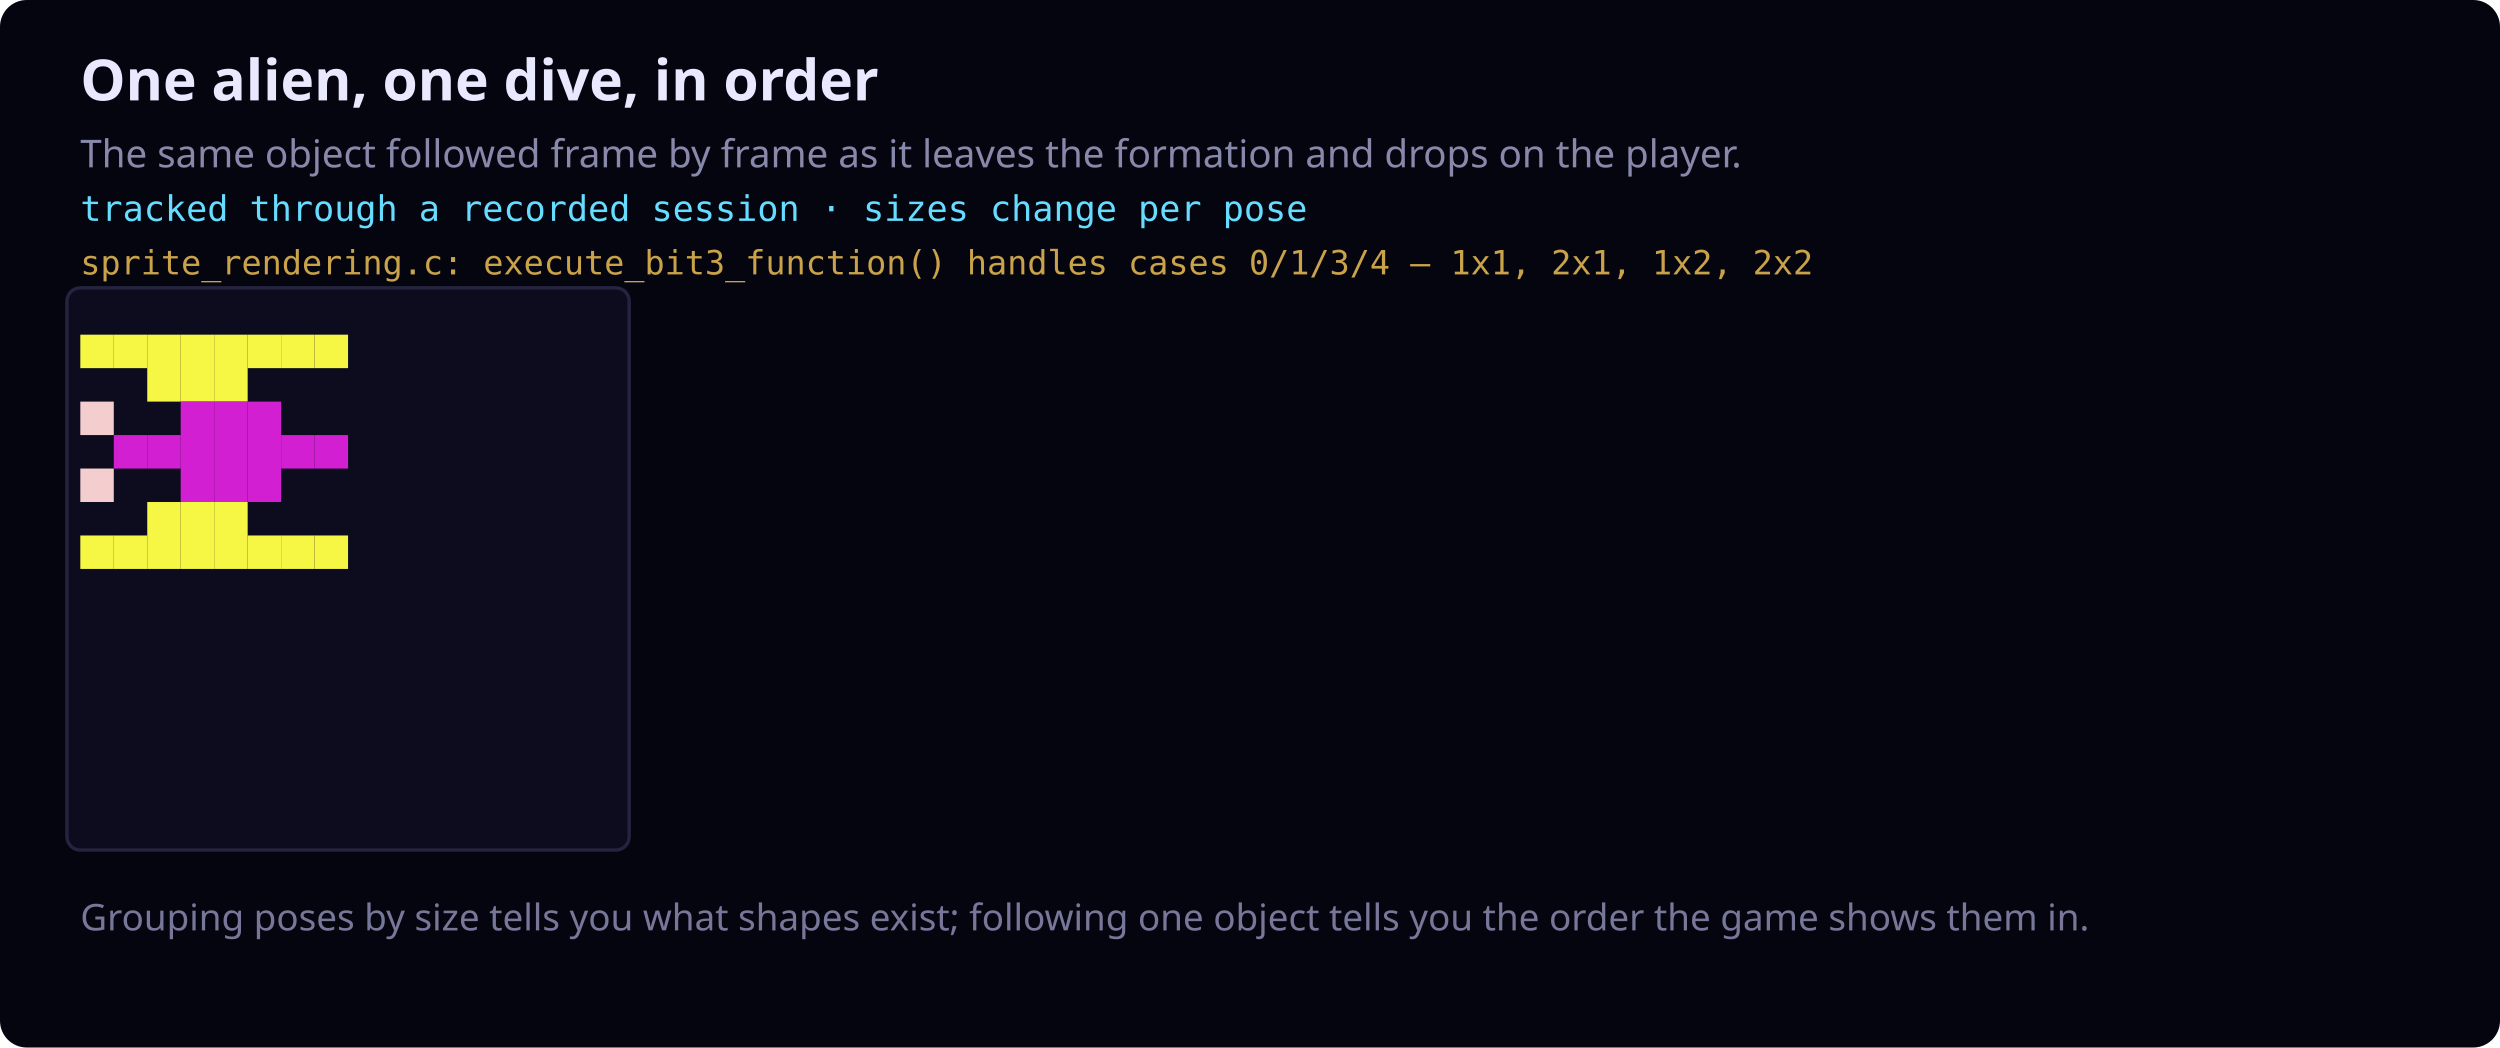
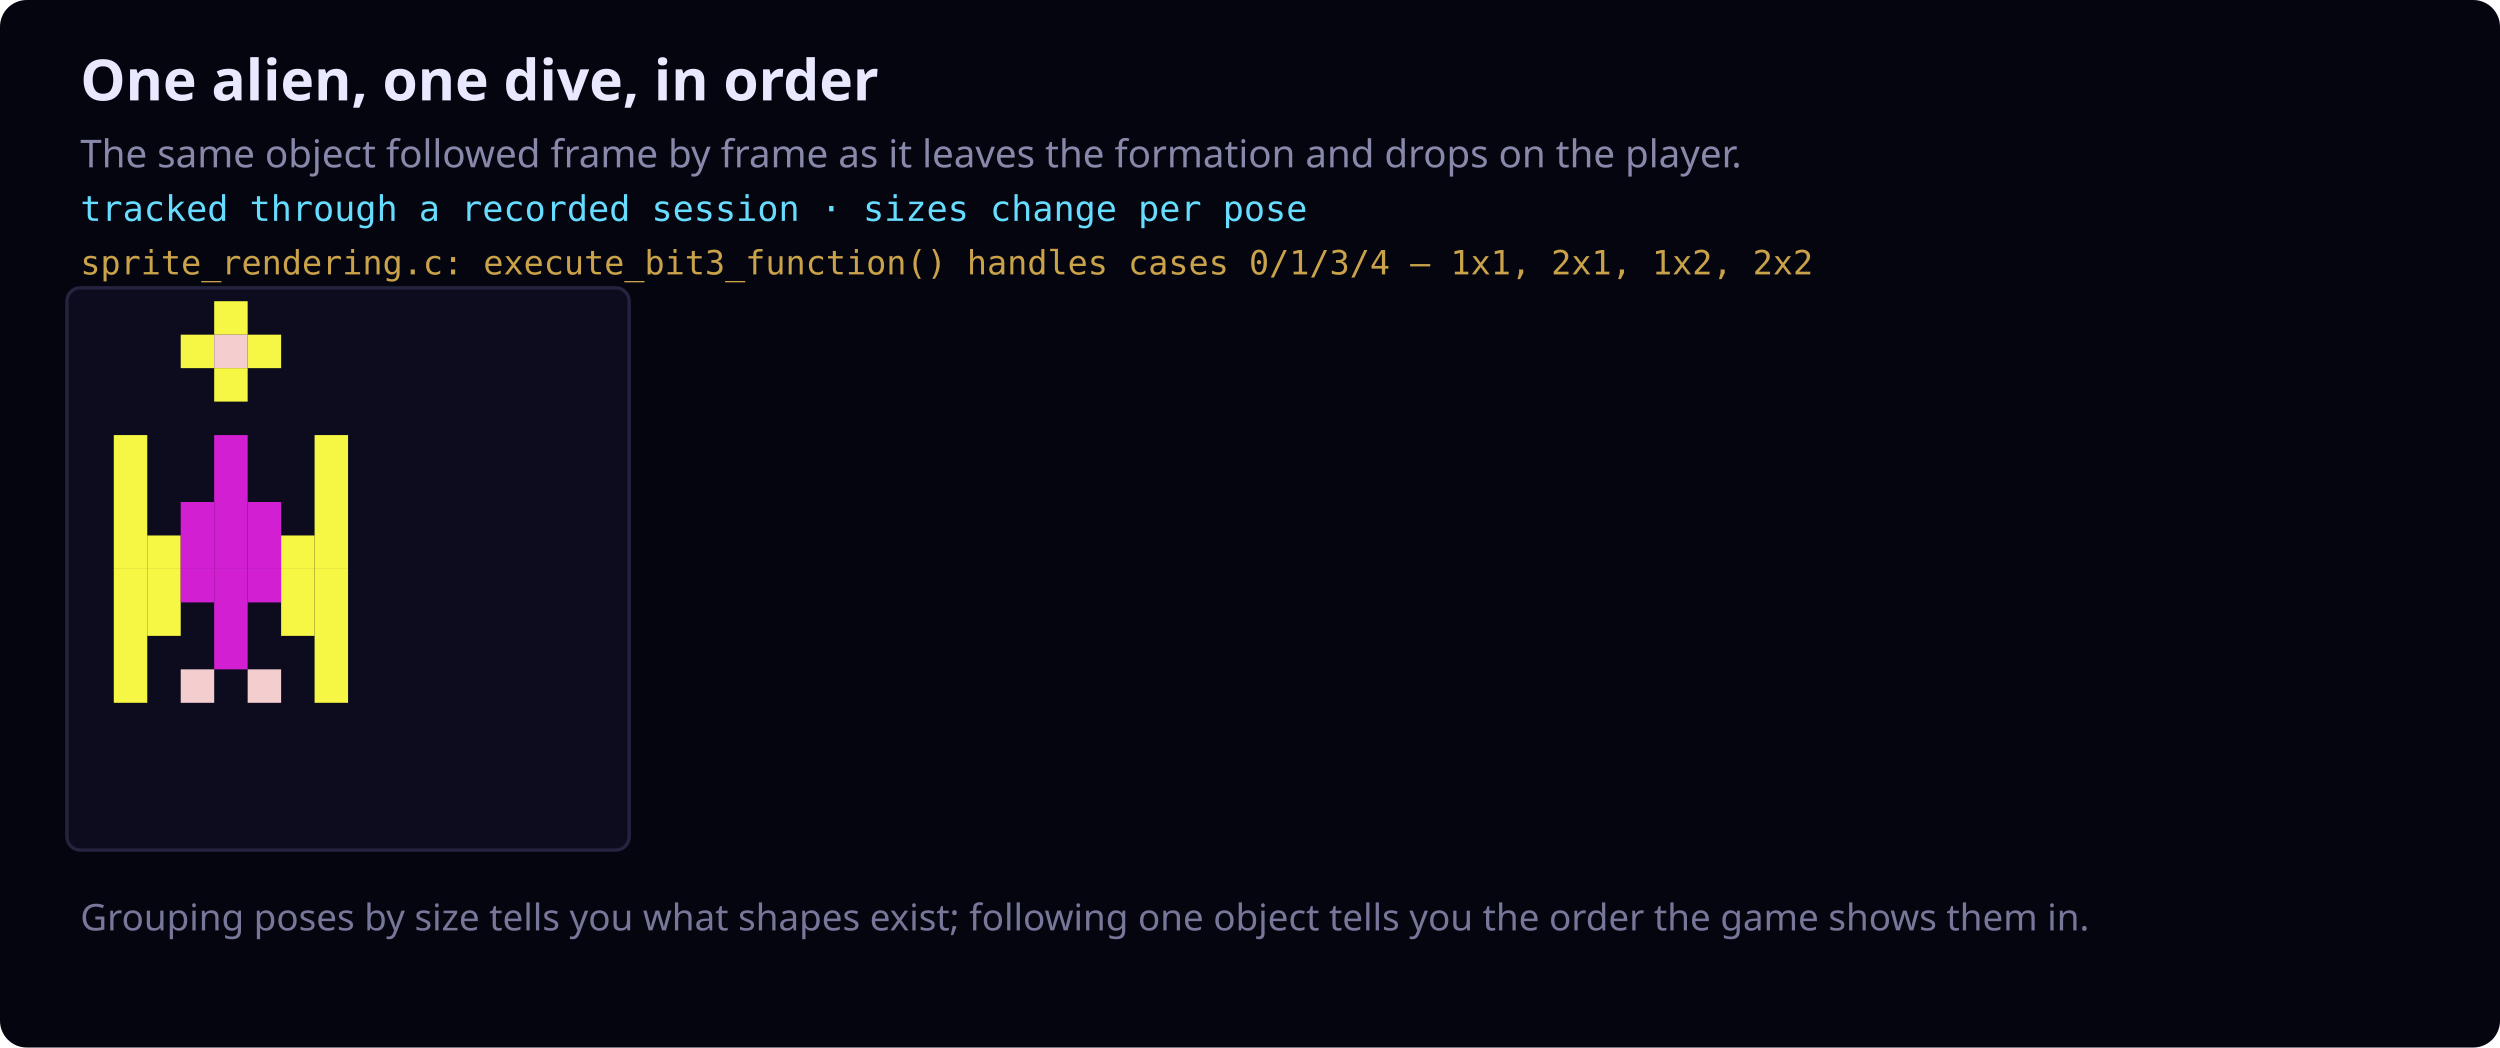
<svg xmlns="http://www.w3.org/2000/svg" width="747" height="313" viewBox="0 0 747 313" role="img" aria-label="One Phoenix alien followed through a dive, showing its pose and block size changing in sequence.">
  <style>
  .bg{fill:#050510} .cell{fill:#0C0C1E;stroke:#242440;stroke-width:1}
  .h1{fill:#E8E8FF;font-family:'Segoe UI',system-ui,sans-serif;font-size:17px;font-weight:600}
  .sub{fill:#8888AA;font-family:'Segoe UI',system-ui,sans-serif;font-size:11.5px}
  .idx{fill:#FFFF66;font-family:monospace;font-size:9.5px}
  .lbl{fill:#AAAACC;font-family:'Segoe UI',system-ui,sans-serif;font-size:10.5px}
  .note{fill:#777799;font-family:'Segoe UI',system-ui,sans-serif;font-size:11px}
  .grp{fill:#66DDFF;font-family:monospace;font-size:10.5px}
  .src{fill:#C9A24A;font-family:monospace;font-size:10px}

  @keyframes fr0{0%{opacity:1}8.32%{opacity:1}8.33%{opacity:0}100%{opacity:0}}
  .f0{animation:fr0 4.8s infinite steps(1);}
  @keyframes fr1{0%{opacity:0}8.32%{opacity:0}8.33%{opacity:1}16.66%{opacity:1}16.67%{opacity:0}100%{opacity:0}}
  .f1{animation:fr1 4.8s infinite steps(1);opacity:0;}
  @keyframes fr2{0%{opacity:0}16.66%{opacity:0}16.67%{opacity:1}24.99%{opacity:1}25.00%{opacity:0}100%{opacity:0}}
  .f2{animation:fr2 4.8s infinite steps(1);opacity:0;}
  @keyframes fr3{0%{opacity:0}24.99%{opacity:0}25.00%{opacity:1}33.32%{opacity:1}33.33%{opacity:0}100%{opacity:0}}
  .f3{animation:fr3 4.8s infinite steps(1);opacity:0;}
  @keyframes fr4{0%{opacity:0}33.32%{opacity:0}33.33%{opacity:1}41.66%{opacity:1}41.67%{opacity:0}100%{opacity:0}}
  .f4{animation:fr4 4.8s infinite steps(1);opacity:0;}
  @keyframes fr5{0%{opacity:0}41.66%{opacity:0}41.67%{opacity:1}49.99%{opacity:1}50.00%{opacity:0}100%{opacity:0}}
  .f5{animation:fr5 4.8s infinite steps(1);opacity:0;}
  @keyframes fr6{0%{opacity:0}49.99%{opacity:0}50.00%{opacity:1}58.32%{opacity:1}58.33%{opacity:0}100%{opacity:0}}
  .f6{animation:fr6 4.8s infinite steps(1);opacity:0;}
  @keyframes fr7{0%{opacity:0}58.32%{opacity:0}58.33%{opacity:1}66.66%{opacity:1}66.67%{opacity:0}100%{opacity:0}}
  .f7{animation:fr7 4.8s infinite steps(1);opacity:0;}
  @keyframes fr8{0%{opacity:0}66.66%{opacity:0}66.67%{opacity:1}74.99%{opacity:1}75.00%{opacity:0}100%{opacity:0}}
  .f8{animation:fr8 4.8s infinite steps(1);opacity:0;}
  @keyframes fr9{0%{opacity:0}74.99%{opacity:0}75.00%{opacity:1}83.32%{opacity:1}83.33%{opacity:0}100%{opacity:0}}
  .f9{animation:fr9 4.8s infinite steps(1);opacity:0;}
  @keyframes fr10{0%{opacity:0}83.32%{opacity:0}83.33%{opacity:1}91.66%{opacity:1}91.67%{opacity:0}100%{opacity:0}}
  .f10{animation:fr10 4.8s infinite steps(1);opacity:0;}
  @keyframes fr11{0%{opacity:0}91.66%{opacity:0}91.67%{opacity:1}99.99%{opacity:1}100.00%{opacity:0}100%{opacity:0}}
  .f11{animation:fr11 4.8s infinite steps(1);opacity:0;}
  @media (prefers-reduced-motion: reduce){.f0,.f1,.f2,.f3,.f4,.f5,.f6,.f7,.f8,.f9,.f10,.f11{animation:none}.f1,.f2,.f3,.f4,.f5,.f6,.f7,.f8,.f9,.f10,.f11{opacity:0}}
</style>
  <rect class="bg" x="0" y="0" width="747" height="313" rx="8" />
  <text class="h1" x="24" y="30">One alien, one dive, in order</text>
  <text class="sub" x="24" y="50">The same object followed frame by frame as it leaves the formation and drops on the player.</text>
  <text class="grp" x="24" y="66">tracked through a recorded session · sizes change per pose</text>
  <text class="src" x="24" y="82">sprite_rendering.c: execute_bit3_function() handles cases 0/1/3/4 — 1x1, 2x1, 1x2, 2x2</text>
  <rect class="cell" x="20" y="86" width="168" height="168" rx="4" />
  <g class="f0">
-     <rect x="24" y="100" width="10" height="10" fill="#f6f644" />
-     <rect x="24" y="120" width="10" height="10" fill="#f4cdcf" />
-     <rect x="24" y="140" width="10" height="10" fill="#f4cdcf" />
-     <rect x="24" y="160" width="10" height="10" fill="#f6f644" />
-     <rect x="34" y="100" width="10" height="10" fill="#f6f644" />
-     <rect x="34" y="130" width="10" height="10" fill="#d31fd2" />
-     <rect x="34" y="160" width="10" height="10" fill="#f6f644" />
-     <rect x="44" y="100" width="10" height="20" fill="#f6f644" />
-     <rect x="44" y="130" width="10" height="10" fill="#d31fd2" />
-     <rect x="44" y="150" width="10" height="20" fill="#f6f644" />
-     <rect x="54" y="100" width="10" height="20" fill="#f6f644" />
-     <rect x="54" y="120" width="10" height="30" fill="#d31fd2" />
-     <rect x="54" y="150" width="10" height="20" fill="#f6f644" />
-     <rect x="64" y="100" width="10" height="20" fill="#f6f644" />
-     <rect x="64" y="120" width="10" height="30" fill="#d31fd2" />
-     <rect x="64" y="150" width="10" height="20" fill="#f6f644" />
+     <rect x="34" y="130" width="10" height="40" fill="#f6f644" />
+     <rect x="44" y="160" width="10" height="10" fill="#f6f644" />
+     <rect x="54" y="100" width="10" height="10" fill="#f6f644" />
+     <rect x="54" y="150" width="10" height="20" fill="#d31fd2" />
+     <rect x="64" y="90" width="10" height="10" fill="#f6f644" />
+     <rect x="64" y="100" width="10" height="10" fill="#f4cdcf" />
+     <rect x="64" y="110" width="10" height="10" fill="#f6f644" />
+     <rect x="64" y="130" width="10" height="40" fill="#d31fd2" />
    <rect x="74" y="100" width="10" height="10" fill="#f6f644" />
-     <rect x="74" y="120" width="10" height="30" fill="#d31fd2" />
-     <rect x="74" y="160" width="10" height="10" fill="#f6f644" />
-     <rect x="84" y="100" width="10" height="10" fill="#f6f644" />
-     <rect x="84" y="130" width="10" height="10" fill="#d31fd2" />
+     <rect x="74" y="150" width="10" height="20" fill="#d31fd2" />
    <rect x="84" y="160" width="10" height="10" fill="#f6f644" />
-     <rect x="94" y="100" width="10" height="10" fill="#f6f644" />
-     <rect x="94" y="130" width="10" height="10" fill="#d31fd2" />
-     <rect x="94" y="160" width="10" height="10" fill="#f6f644" />
+     <rect x="94" y="130" width="10" height="40" fill="#f6f644" />
+     <rect x="34" y="170" width="10" height="40" fill="#f6f644" />
+     <rect x="44" y="170" width="10" height="20" fill="#f6f644" />
+     <rect x="54" y="170" width="10" height="10" fill="#d31fd2" />
+     <rect x="54" y="200" width="10" height="10" fill="#f4cdcf" />
+     <rect x="64" y="170" width="10" height="30" fill="#d31fd2" />
+     <rect x="74" y="170" width="10" height="10" fill="#d31fd2" />
+     <rect x="74" y="200" width="10" height="10" fill="#f4cdcf" />
+     <rect x="84" y="170" width="10" height="20" fill="#f6f644" />
+     <rect x="94" y="170" width="10" height="40" fill="#f6f644" />
  </g>
  <g class="f1">
-     <rect x="34" y="140" width="10" height="10" fill="#f6f644" />
-     <rect x="44" y="130" width="10" height="10" fill="#f6f644" />
-     <rect x="54" y="120" width="10" height="20" fill="#f6f644" />
-     <rect x="54" y="150" width="10" height="10" fill="#f4cdcf" />
-     <rect x="64" y="110" width="10" height="20" fill="#f6f644" />
-     <rect x="64" y="130" width="10" height="10" fill="#d31fd2" />
-     <rect x="64" y="150" width="10" height="10" fill="#f6f644" />
-     <rect x="64" y="160" width="10" height="10" fill="#f4cdcf" />
-     <rect x="74" y="100" width="10" height="20" fill="#f6f644" />
-     <rect x="74" y="120" width="10" height="10" fill="#d31fd2" />
-     <rect x="74" y="140" width="10" height="10" fill="#d31fd2" />
-     <rect x="84" y="90" width="10" height="10" fill="#f6f644" />
-     <rect x="84" y="110" width="10" height="30" fill="#d31fd2" />
-     <rect x="94" y="110" width="10" height="40" fill="#d31fd2" />
-     <rect x="94" y="160" width="10" height="10" fill="#f6f644" />
-     <rect x="104" y="110" width="10" height="30" fill="#d31fd2" />
-     <rect x="104" y="140" width="10" height="20" fill="#f6f644" />
-     <rect x="114" y="100" width="10" height="10" fill="#d31fd2" />
-     <rect x="114" y="120" width="10" height="10" fill="#d31fd2" />
-     <rect x="114" y="130" width="10" height="20" fill="#f6f644" />
-     <rect x="124" y="120" width="10" height="20" fill="#f6f644" />
-     <rect x="134" y="120" width="10" height="10" fill="#f6f644" />
-     <rect x="144" y="110" width="10" height="10" fill="#f6f644" />
+     <rect x="64" y="160" width="10" height="10" fill="#f6f644" />
+     <rect x="94" y="150" width="10" height="20" fill="#d31fd2" />
+     <rect x="64" y="170" width="10" height="60" fill="#f6f644" />
+     <rect x="74" y="190" width="10" height="30" fill="#f6f644" />
+     <rect x="84" y="180" width="10" height="30" fill="#f6f644" />
+     <rect x="94" y="170" width="10" height="30" fill="#d31fd2" />
+     <rect x="94" y="220" width="10" height="10" fill="#f4cdcf" />
+     <rect x="114" y="150" width="10" height="20" fill="#d31fd2" />
+     <rect x="144" y="160" width="10" height="10" fill="#f6f644" />
+     <rect x="104" y="170" width="10" height="50" fill="#d31fd2" />
+     <rect x="114" y="170" width="10" height="30" fill="#d31fd2" />
+     <rect x="114" y="220" width="10" height="10" fill="#f4cdcf" />
+     <rect x="124" y="180" width="10" height="30" fill="#f6f644" />
+     <rect x="134" y="190" width="10" height="30" fill="#f6f644" />
+     <rect x="144" y="170" width="10" height="60" fill="#f6f644" />
  </g>
  <g class="f2">
    <rect x="34" y="90" width="10" height="80" fill="#f6f644" />
    <rect x="44" y="120" width="10" height="30" fill="#f6f644" />
    <rect x="54" y="110" width="10" height="30" fill="#d31fd2" />
    <rect x="54" y="160" width="10" height="10" fill="#f4cdcf" />
    <rect x="64" y="90" width="10" height="70" fill="#d31fd2" />
    <rect x="74" y="110" width="10" height="30" fill="#d31fd2" />
    <rect x="74" y="160" width="10" height="10" fill="#f4cdcf" />
    <rect x="84" y="120" width="10" height="30" fill="#f6f644" />
    <rect x="94" y="90" width="10" height="80" fill="#f6f644" />
  </g>
  <g class="f3">
-     <rect x="54" y="110" width="10" height="10" fill="#f6f644" />
-     <rect x="64" y="120" width="10" height="10" fill="#f6f644" />
-     <rect x="74" y="120" width="10" height="20" fill="#f6f644" />
-     <rect x="84" y="100" width="10" height="10" fill="#d31fd2" />
-     <rect x="84" y="120" width="10" height="10" fill="#d31fd2" />
-     <rect x="84" y="130" width="10" height="20" fill="#f6f644" />
-     <rect x="94" y="110" width="10" height="30" fill="#d31fd2" />
-     <rect x="94" y="140" width="10" height="20" fill="#f6f644" />
-     <rect x="104" y="110" width="10" height="40" fill="#d31fd2" />
-     <rect x="104" y="160" width="10" height="10" fill="#d31fd2" />
-     <rect x="114" y="90" width="10" height="10" fill="#f6f644" />
-     <rect x="114" y="110" width="10" height="30" fill="#d31fd2" />
-     <rect x="124" y="100" width="10" height="20" fill="#f6f644" />
-     <rect x="124" y="120" width="10" height="10" fill="#d31fd2" />
-     <rect x="124" y="140" width="10" height="10" fill="#d31fd2" />
-     <rect x="134" y="110" width="10" height="20" fill="#f6f644" />
-     <rect x="134" y="130" width="10" height="10" fill="#d31fd2" />
-     <rect x="134" y="150" width="10" height="10" fill="#f6f644" />
-     <rect x="134" y="160" width="10" height="10" fill="#f4cdcf" />
-     <rect x="144" y="120" width="10" height="20" fill="#f6f644" />
-     <rect x="144" y="150" width="10" height="10" fill="#f4cdcf" />
-     <rect x="154" y="130" width="10" height="10" fill="#f6f644" />
-     <rect x="164" y="140" width="10" height="10" fill="#f6f644" />
+     <rect x="64" y="120" width="10" height="50" fill="#f6f644" />
+     <rect x="74" y="150" width="10" height="20" fill="#f6f644" />
+     <rect x="84" y="140" width="10" height="10" fill="#d31fd2" />
+     <rect x="84" y="150" width="10" height="20" fill="#f6f644" />
+     <rect x="94" y="110" width="10" height="50" fill="#d31fd2" />
+     <rect x="64" y="170" width="10" height="20" fill="#f6f644" />
+     <rect x="74" y="170" width="10" height="10" fill="#f6f644" />
+     <rect x="94" y="180" width="10" height="10" fill="#f4cdcf" />
+     <rect x="104" y="130" width="10" height="40" fill="#d31fd2" />
+     <rect x="114" y="110" width="10" height="50" fill="#d31fd2" />
+     <rect x="124" y="140" width="10" height="30" fill="#f6f644" />
+     <rect x="134" y="150" width="10" height="20" fill="#f6f644" />
+     <rect x="144" y="120" width="10" height="50" fill="#f6f644" />
+     <rect x="104" y="170" width="10" height="10" fill="#d31fd2" />
+     <rect x="114" y="180" width="10" height="10" fill="#f4cdcf" />
+     <rect x="134" y="170" width="10" height="10" fill="#f6f644" />
+     <rect x="144" y="170" width="10" height="20" fill="#f6f644" />
  </g>
  <g class="f4">
-     <rect x="24" y="100" width="10" height="10" fill="#f6f644" />
-     <rect x="24" y="130" width="10" height="10" fill="#d31fd2" />
-     <rect x="24" y="160" width="10" height="10" fill="#f6f644" />
-     <rect x="34" y="100" width="10" height="10" fill="#f6f644" />
-     <rect x="34" y="130" width="10" height="10" fill="#d31fd2" />
-     <rect x="34" y="160" width="10" height="10" fill="#f6f644" />
-     <rect x="44" y="100" width="10" height="10" fill="#f6f644" />
-     <rect x="44" y="120" width="10" height="30" fill="#d31fd2" />
+     <rect x="34" y="130" width="10" height="40" fill="#f6f644" />
    <rect x="44" y="160" width="10" height="10" fill="#f6f644" />
-     <rect x="54" y="100" width="10" height="20" fill="#f6f644" />
-     <rect x="54" y="120" width="10" height="30" fill="#d31fd2" />
-     <rect x="54" y="150" width="10" height="20" fill="#f6f644" />
-     <rect x="64" y="100" width="10" height="20" fill="#f6f644" />
-     <rect x="64" y="120" width="10" height="30" fill="#d31fd2" />
-     <rect x="64" y="150" width="10" height="20" fill="#f6f644" />
-     <rect x="74" y="100" width="10" height="20" fill="#f6f644" />
-     <rect x="74" y="130" width="10" height="10" fill="#d31fd2" />
-     <rect x="74" y="150" width="10" height="20" fill="#f6f644" />
-     <rect x="84" y="100" width="10" height="10" fill="#f6f644" />
-     <rect x="84" y="130" width="10" height="10" fill="#d31fd2" />
+     <rect x="54" y="100" width="10" height="10" fill="#f6f644" />
+     <rect x="54" y="150" width="10" height="20" fill="#d31fd2" />
+     <rect x="64" y="90" width="10" height="10" fill="#f6f644" />
+     <rect x="64" y="100" width="10" height="10" fill="#f4cdcf" />
+     <rect x="64" y="110" width="10" height="10" fill="#f6f644" />
+     <rect x="64" y="130" width="10" height="40" fill="#d31fd2" />
+     <rect x="74" y="100" width="10" height="10" fill="#f6f644" />
+     <rect x="74" y="150" width="10" height="20" fill="#d31fd2" />
    <rect x="84" y="160" width="10" height="10" fill="#f6f644" />
-     <rect x="94" y="100" width="10" height="10" fill="#f6f644" />
-     <rect x="94" y="120" width="10" height="10" fill="#f4cdcf" />
-     <rect x="94" y="140" width="10" height="10" fill="#f4cdcf" />
-     <rect x="94" y="160" width="10" height="10" fill="#f6f644" />
+     <rect x="94" y="130" width="10" height="40" fill="#f6f644" />
+     <rect x="34" y="170" width="10" height="40" fill="#f6f644" />
+     <rect x="44" y="170" width="10" height="20" fill="#f6f644" />
+     <rect x="54" y="170" width="10" height="10" fill="#d31fd2" />
+     <rect x="54" y="200" width="10" height="10" fill="#f4cdcf" />
+     <rect x="64" y="170" width="10" height="30" fill="#d31fd2" />
+     <rect x="74" y="170" width="10" height="10" fill="#d31fd2" />
+     <rect x="74" y="200" width="10" height="10" fill="#f4cdcf" />
+     <rect x="84" y="170" width="10" height="20" fill="#f6f644" />
+     <rect x="94" y="170" width="10" height="40" fill="#f6f644" />
  </g>
  <g class="f5">
-     <rect x="44" y="140" width="10" height="10" fill="#f6f644" />
-     <rect x="54" y="130" width="10" height="10" fill="#f6f644" />
-     <rect x="64" y="120" width="10" height="20" fill="#f6f644" />
-     <rect x="74" y="110" width="10" height="20" fill="#f6f644" />
-     <rect x="74" y="130" width="10" height="10" fill="#d31fd2" />
-     <rect x="74" y="150" width="10" height="10" fill="#d31fd2" />
-     <rect x="84" y="100" width="10" height="20" fill="#f6f644" />
-     <rect x="84" y="120" width="10" height="30" fill="#d31fd2" />
-     <rect x="94" y="90" width="10" height="10" fill="#f6f644" />
-     <rect x="94" y="110" width="10" height="40" fill="#d31fd2" />
-     <rect x="104" y="120" width="10" height="30" fill="#d31fd2" />
-     <rect x="104" y="160" width="10" height="10" fill="#f6f644" />
-     <rect x="114" y="110" width="10" height="10" fill="#d31fd2" />
-     <rect x="114" y="130" width="10" height="10" fill="#d31fd2" />
-     <rect x="114" y="140" width="10" height="20" fill="#f6f644" />
-     <rect x="124" y="90" width="10" height="10" fill="#f4cdcf" />
-     <rect x="124" y="100" width="10" height="10" fill="#f6f644" />
-     <rect x="124" y="120" width="10" height="10" fill="#d31fd2" />
-     <rect x="124" y="130" width="10" height="20" fill="#f6f644" />
-     <rect x="134" y="100" width="10" height="10" fill="#f4cdcf" />
-     <rect x="134" y="120" width="10" height="20" fill="#f6f644" />
-     <rect x="144" y="120" width="10" height="10" fill="#f6f644" />
-     <rect x="154" y="110" width="10" height="10" fill="#f6f644" />
+     <rect x="64" y="160" width="10" height="10" fill="#f6f644" />
+     <rect x="94" y="150" width="10" height="20" fill="#d31fd2" />
+     <rect x="64" y="170" width="10" height="60" fill="#f6f644" />
+     <rect x="74" y="190" width="10" height="30" fill="#f6f644" />
+     <rect x="84" y="180" width="10" height="30" fill="#f6f644" />
+     <rect x="94" y="170" width="10" height="30" fill="#d31fd2" />
+     <rect x="94" y="220" width="10" height="10" fill="#f4cdcf" />
+     <rect x="114" y="150" width="10" height="20" fill="#d31fd2" />
+     <rect x="144" y="160" width="10" height="10" fill="#f6f644" />
+     <rect x="104" y="170" width="10" height="50" fill="#d31fd2" />
+     <rect x="114" y="170" width="10" height="30" fill="#d31fd2" />
+     <rect x="114" y="220" width="10" height="10" fill="#f4cdcf" />
+     <rect x="124" y="180" width="10" height="30" fill="#f6f644" />
+     <rect x="134" y="190" width="10" height="30" fill="#f6f644" />
+     <rect x="144" y="170" width="10" height="60" fill="#f6f644" />
  </g>
  <g class="f6">
    <rect x="34" y="90" width="10" height="80" fill="#f6f644" />
-     <rect x="44" y="110" width="10" height="30" fill="#f6f644" />
-     <rect x="54" y="90" width="10" height="10" fill="#f4cdcf" />
-     <rect x="54" y="120" width="10" height="30" fill="#d31fd2" />
-     <rect x="64" y="100" width="10" height="70" fill="#d31fd2" />
-     <rect x="74" y="90" width="10" height="10" fill="#f4cdcf" />
-     <rect x="74" y="120" width="10" height="30" fill="#d31fd2" />
-     <rect x="84" y="110" width="10" height="30" fill="#f6f644" />
+     <rect x="44" y="120" width="10" height="30" fill="#f6f644" />
+     <rect x="54" y="110" width="10" height="30" fill="#d31fd2" />
+     <rect x="54" y="160" width="10" height="10" fill="#f4cdcf" />
+     <rect x="64" y="90" width="10" height="70" fill="#d31fd2" />
+     <rect x="74" y="110" width="10" height="30" fill="#d31fd2" />
+     <rect x="74" y="160" width="10" height="10" fill="#f4cdcf" />
+     <rect x="84" y="120" width="10" height="30" fill="#f6f644" />
    <rect x="94" y="90" width="10" height="80" fill="#f6f644" />
  </g>
  <g class="f7">
-     <rect x="54" y="110" width="10" height="10" fill="#f6f644" />
-     <rect x="64" y="120" width="10" height="10" fill="#f6f644" />
-     <rect x="74" y="100" width="10" height="10" fill="#f4cdcf" />
-     <rect x="74" y="120" width="10" height="20" fill="#f6f644" />
-     <rect x="84" y="90" width="10" height="10" fill="#f4cdcf" />
-     <rect x="84" y="100" width="10" height="10" fill="#f6f644" />
-     <rect x="84" y="120" width="10" height="10" fill="#d31fd2" />
-     <rect x="84" y="130" width="10" height="20" fill="#f6f644" />
-     <rect x="94" y="110" width="10" height="10" fill="#d31fd2" />
-     <rect x="94" y="130" width="10" height="10" fill="#d31fd2" />
-     <rect x="94" y="140" width="10" height="20" fill="#f6f644" />
-     <rect x="104" y="120" width="10" height="30" fill="#d31fd2" />
-     <rect x="104" y="160" width="10" height="10" fill="#d31fd2" />
-     <rect x="114" y="90" width="10" height="10" fill="#f6f644" />
-     <rect x="114" y="110" width="10" height="40" fill="#d31fd2" />
-     <rect x="124" y="100" width="10" height="20" fill="#f6f644" />
-     <rect x="124" y="120" width="10" height="30" fill="#d31fd2" />
-     <rect x="134" y="110" width="10" height="20" fill="#f6f644" />
-     <rect x="134" y="130" width="10" height="10" fill="#d31fd2" />
-     <rect x="134" y="150" width="10" height="10" fill="#d31fd2" />
-     <rect x="144" y="120" width="10" height="20" fill="#f6f644" />
-     <rect x="154" y="130" width="10" height="10" fill="#f6f644" />
-     <rect x="164" y="140" width="10" height="10" fill="#f6f644" />
+     <rect x="64" y="120" width="10" height="50" fill="#f6f644" />
+     <rect x="74" y="150" width="10" height="20" fill="#f6f644" />
+     <rect x="84" y="140" width="10" height="10" fill="#d31fd2" />
+     <rect x="84" y="150" width="10" height="20" fill="#f6f644" />
+     <rect x="94" y="110" width="10" height="50" fill="#d31fd2" />
+     <rect x="64" y="170" width="10" height="20" fill="#f6f644" />
+     <rect x="74" y="170" width="10" height="10" fill="#f6f644" />
+     <rect x="94" y="180" width="10" height="10" fill="#f4cdcf" />
+     <rect x="104" y="130" width="10" height="40" fill="#d31fd2" />
+     <rect x="114" y="110" width="10" height="50" fill="#d31fd2" />
+     <rect x="124" y="140" width="10" height="30" fill="#f6f644" />
+     <rect x="134" y="150" width="10" height="20" fill="#f6f644" />
+     <rect x="144" y="120" width="10" height="50" fill="#f6f644" />
+     <rect x="104" y="170" width="10" height="10" fill="#d31fd2" />
+     <rect x="114" y="180" width="10" height="10" fill="#f4cdcf" />
+     <rect x="134" y="170" width="10" height="10" fill="#f6f644" />
+     <rect x="144" y="170" width="10" height="20" fill="#f6f644" />
  </g>
  <g class="f8">
-     <rect x="24" y="100" width="10" height="10" fill="#f6f644" />
-     <rect x="24" y="120" width="10" height="10" fill="#f4cdcf" />
-     <rect x="24" y="140" width="10" height="10" fill="#f4cdcf" />
-     <rect x="24" y="160" width="10" height="10" fill="#f6f644" />
-     <rect x="34" y="100" width="10" height="10" fill="#f6f644" />
-     <rect x="34" y="130" width="10" height="10" fill="#d31fd2" />
-     <rect x="34" y="160" width="10" height="10" fill="#f6f644" />
-     <rect x="44" y="100" width="10" height="20" fill="#f6f644" />
-     <rect x="44" y="130" width="10" height="10" fill="#d31fd2" />
-     <rect x="44" y="150" width="10" height="20" fill="#f6f644" />
-     <rect x="54" y="100" width="10" height="20" fill="#f6f644" />
-     <rect x="54" y="120" width="10" height="30" fill="#d31fd2" />
-     <rect x="54" y="150" width="10" height="20" fill="#f6f644" />
-     <rect x="64" y="100" width="10" height="20" fill="#f6f644" />
-     <rect x="64" y="120" width="10" height="30" fill="#d31fd2" />
-     <rect x="64" y="150" width="10" height="20" fill="#f6f644" />
+     <rect x="34" y="130" width="10" height="40" fill="#f6f644" />
+     <rect x="44" y="160" width="10" height="10" fill="#f6f644" />
+     <rect x="54" y="100" width="10" height="10" fill="#f6f644" />
+     <rect x="54" y="150" width="10" height="20" fill="#d31fd2" />
+     <rect x="64" y="90" width="10" height="10" fill="#f6f644" />
+     <rect x="64" y="100" width="10" height="10" fill="#f4cdcf" />
+     <rect x="64" y="110" width="10" height="10" fill="#f6f644" />
+     <rect x="64" y="130" width="10" height="40" fill="#d31fd2" />
    <rect x="74" y="100" width="10" height="10" fill="#f6f644" />
-     <rect x="74" y="120" width="10" height="30" fill="#d31fd2" />
-     <rect x="74" y="160" width="10" height="10" fill="#f6f644" />
-     <rect x="84" y="100" width="10" height="10" fill="#f6f644" />
-     <rect x="84" y="130" width="10" height="10" fill="#d31fd2" />
+     <rect x="74" y="150" width="10" height="20" fill="#d31fd2" />
    <rect x="84" y="160" width="10" height="10" fill="#f6f644" />
-     <rect x="94" y="100" width="10" height="10" fill="#f6f644" />
-     <rect x="94" y="130" width="10" height="10" fill="#d31fd2" />
-     <rect x="94" y="160" width="10" height="10" fill="#f6f644" />
+     <rect x="94" y="130" width="10" height="40" fill="#f6f644" />
+     <rect x="34" y="170" width="10" height="40" fill="#f6f644" />
+     <rect x="44" y="170" width="10" height="20" fill="#f6f644" />
+     <rect x="54" y="170" width="10" height="10" fill="#d31fd2" />
+     <rect x="54" y="200" width="10" height="10" fill="#f4cdcf" />
+     <rect x="64" y="170" width="10" height="30" fill="#d31fd2" />
+     <rect x="74" y="170" width="10" height="10" fill="#d31fd2" />
+     <rect x="74" y="200" width="10" height="10" fill="#f4cdcf" />
+     <rect x="84" y="170" width="10" height="20" fill="#f6f644" />
+     <rect x="94" y="170" width="10" height="40" fill="#f6f644" />
  </g>
  <g class="f9">
-     <rect x="54" y="160" width="10" height="10" fill="#f6f644" />
-     <rect x="64" y="150" width="10" height="10" fill="#f6f644" />
-     <rect x="74" y="140" width="10" height="30" fill="#f6f644" />
-     <rect x="84" y="130" width="10" height="30" fill="#f6f644" />
-     <rect x="84" y="160" width="10" height="10" fill="#d31fd2" />
-     <rect x="94" y="120" width="10" height="10" fill="#f6f644" />
+     <rect x="64" y="160" width="10" height="10" fill="#f6f644" />
    <rect x="94" y="150" width="10" height="20" fill="#d31fd2" />
-     <rect x="44" y="170" width="10" height="10" fill="#f6f644" />
-     <rect x="64" y="190" width="10" height="10" fill="#f4cdcf" />
-     <rect x="74" y="190" width="10" height="10" fill="#d31fd2" />
-     <rect x="74" y="200" width="10" height="10" fill="#f4cdcf" />
-     <rect x="84" y="170" width="10" height="20" fill="#d31fd2" />
-     <rect x="94" y="170" width="10" height="20" fill="#d31fd2" />
-     <rect x="94" y="220" width="10" height="10" fill="#f6f644" />
-     <rect x="104" y="110" width="10" height="10" fill="#f6f644" />
-     <rect x="104" y="150" width="10" height="20" fill="#d31fd2" />
+     <rect x="64" y="170" width="10" height="60" fill="#f6f644" />
+     <rect x="74" y="190" width="10" height="30" fill="#f6f644" />
+     <rect x="84" y="180" width="10" height="30" fill="#f6f644" />
+     <rect x="94" y="170" width="10" height="30" fill="#d31fd2" />
+     <rect x="94" y="220" width="10" height="10" fill="#f4cdcf" />
    <rect x="114" y="150" width="10" height="20" fill="#d31fd2" />
-     <rect x="124" y="140" width="10" height="10" fill="#d31fd2" />
-     <rect x="154" y="160" width="10" height="10" fill="#f6f644" />
-     <rect x="104" y="170" width="10" height="20" fill="#d31fd2" />
-     <rect x="104" y="190" width="10" height="10" fill="#f6f644" />
-     <rect x="104" y="210" width="10" height="10" fill="#f6f644" />
-     <rect x="114" y="170" width="10" height="10" fill="#d31fd2" />
-     <rect x="114" y="180" width="10" height="30" fill="#f6f644" />
-     <rect x="124" y="180" width="10" height="20" fill="#f6f644" />
-     <rect x="134" y="180" width="10" height="10" fill="#f6f644" />
-     <rect x="144" y="170" width="10" height="10" fill="#f6f644" />
+     <rect x="144" y="160" width="10" height="10" fill="#f6f644" />
+     <rect x="104" y="170" width="10" height="50" fill="#d31fd2" />
+     <rect x="114" y="170" width="10" height="30" fill="#d31fd2" />
+     <rect x="114" y="220" width="10" height="10" fill="#f4cdcf" />
+     <rect x="124" y="180" width="10" height="30" fill="#f6f644" />
+     <rect x="134" y="190" width="10" height="30" fill="#f6f644" />
+     <rect x="144" y="170" width="10" height="60" fill="#f6f644" />
  </g>
  <g class="f10">
    <rect x="34" y="90" width="10" height="80" fill="#f6f644" />
    <rect x="44" y="120" width="10" height="30" fill="#f6f644" />
    <rect x="54" y="110" width="10" height="30" fill="#d31fd2" />
    <rect x="54" y="160" width="10" height="10" fill="#f4cdcf" />
    <rect x="64" y="90" width="10" height="70" fill="#d31fd2" />
    <rect x="74" y="110" width="10" height="30" fill="#d31fd2" />
    <rect x="74" y="160" width="10" height="10" fill="#f4cdcf" />
    <rect x="84" y="120" width="10" height="30" fill="#f6f644" />
    <rect x="94" y="90" width="10" height="80" fill="#f6f644" />
  </g>
  <g class="f11">
-     <rect x="34" y="160" width="10" height="10" fill="#f6f644" />
-     <rect x="44" y="150" width="10" height="20" fill="#f6f644" />
-     <rect x="54" y="140" width="10" height="20" fill="#f6f644" />
-     <rect x="54" y="160" width="10" height="10" fill="#d31fd2" />
-     <rect x="64" y="130" width="10" height="20" fill="#f6f644" />
-     <rect x="64" y="150" width="10" height="20" fill="#d31fd2" />
-     <rect x="74" y="120" width="10" height="10" fill="#f6f644" />
-     <rect x="74" y="160" width="10" height="10" fill="#d31fd2" />
-     <rect x="84" y="150" width="10" height="10" fill="#d31fd2" />
-     <rect x="24" y="170" width="10" height="10" fill="#f6f644" />
-     <rect x="24" y="200" width="10" height="10" fill="#f4cdcf" />
-     <rect x="34" y="200" width="10" height="10" fill="#d31fd2" />
-     <rect x="34" y="210" width="10" height="10" fill="#f4cdcf" />
-     <rect x="44" y="170" width="10" height="10" fill="#d31fd2" />
-     <rect x="44" y="190" width="10" height="10" fill="#d31fd2" />
-     <rect x="44" y="230" width="10" height="10" fill="#f6f644" />
-     <rect x="54" y="170" width="10" height="20" fill="#d31fd2" />
-     <rect x="54" y="200" width="10" height="10" fill="#d31fd2" />
-     <rect x="54" y="210" width="10" height="20" fill="#f6f644" />
-     <rect x="64" y="170" width="10" height="30" fill="#d31fd2" />
-     <rect x="64" y="200" width="10" height="20" fill="#f6f644" />
-     <rect x="74" y="170" width="10" height="20" fill="#d31fd2" />
-     <rect x="74" y="190" width="10" height="20" fill="#f6f644" />
-     <rect x="84" y="190" width="10" height="10" fill="#f6f644" />
-     <rect x="94" y="180" width="10" height="10" fill="#f6f644" />
+     <rect x="64" y="120" width="10" height="50" fill="#f6f644" />
+     <rect x="74" y="150" width="10" height="20" fill="#f6f644" />
+     <rect x="84" y="140" width="10" height="10" fill="#d31fd2" />
+     <rect x="84" y="150" width="10" height="20" fill="#f6f644" />
+     <rect x="94" y="110" width="10" height="50" fill="#d31fd2" />
+     <rect x="64" y="170" width="10" height="20" fill="#f6f644" />
+     <rect x="74" y="170" width="10" height="10" fill="#f6f644" />
+     <rect x="94" y="180" width="10" height="10" fill="#f4cdcf" />
+     <rect x="104" y="130" width="10" height="40" fill="#d31fd2" />
+     <rect x="114" y="110" width="10" height="50" fill="#d31fd2" />
+     <rect x="124" y="140" width="10" height="30" fill="#f6f644" />
+     <rect x="134" y="150" width="10" height="20" fill="#f6f644" />
+     <rect x="144" y="120" width="10" height="50" fill="#f6f644" />
+     <rect x="104" y="170" width="10" height="10" fill="#d31fd2" />
+     <rect x="114" y="180" width="10" height="10" fill="#f4cdcf" />
+     <rect x="134" y="170" width="10" height="10" fill="#f6f644" />
+     <rect x="144" y="170" width="10" height="20" fill="#f6f644" />
  </g>
  <text class="note" x="24" y="278">Grouping poses by size tells you what shapes exist; following one object tells you the order the game shows them in.</text>
</svg>
